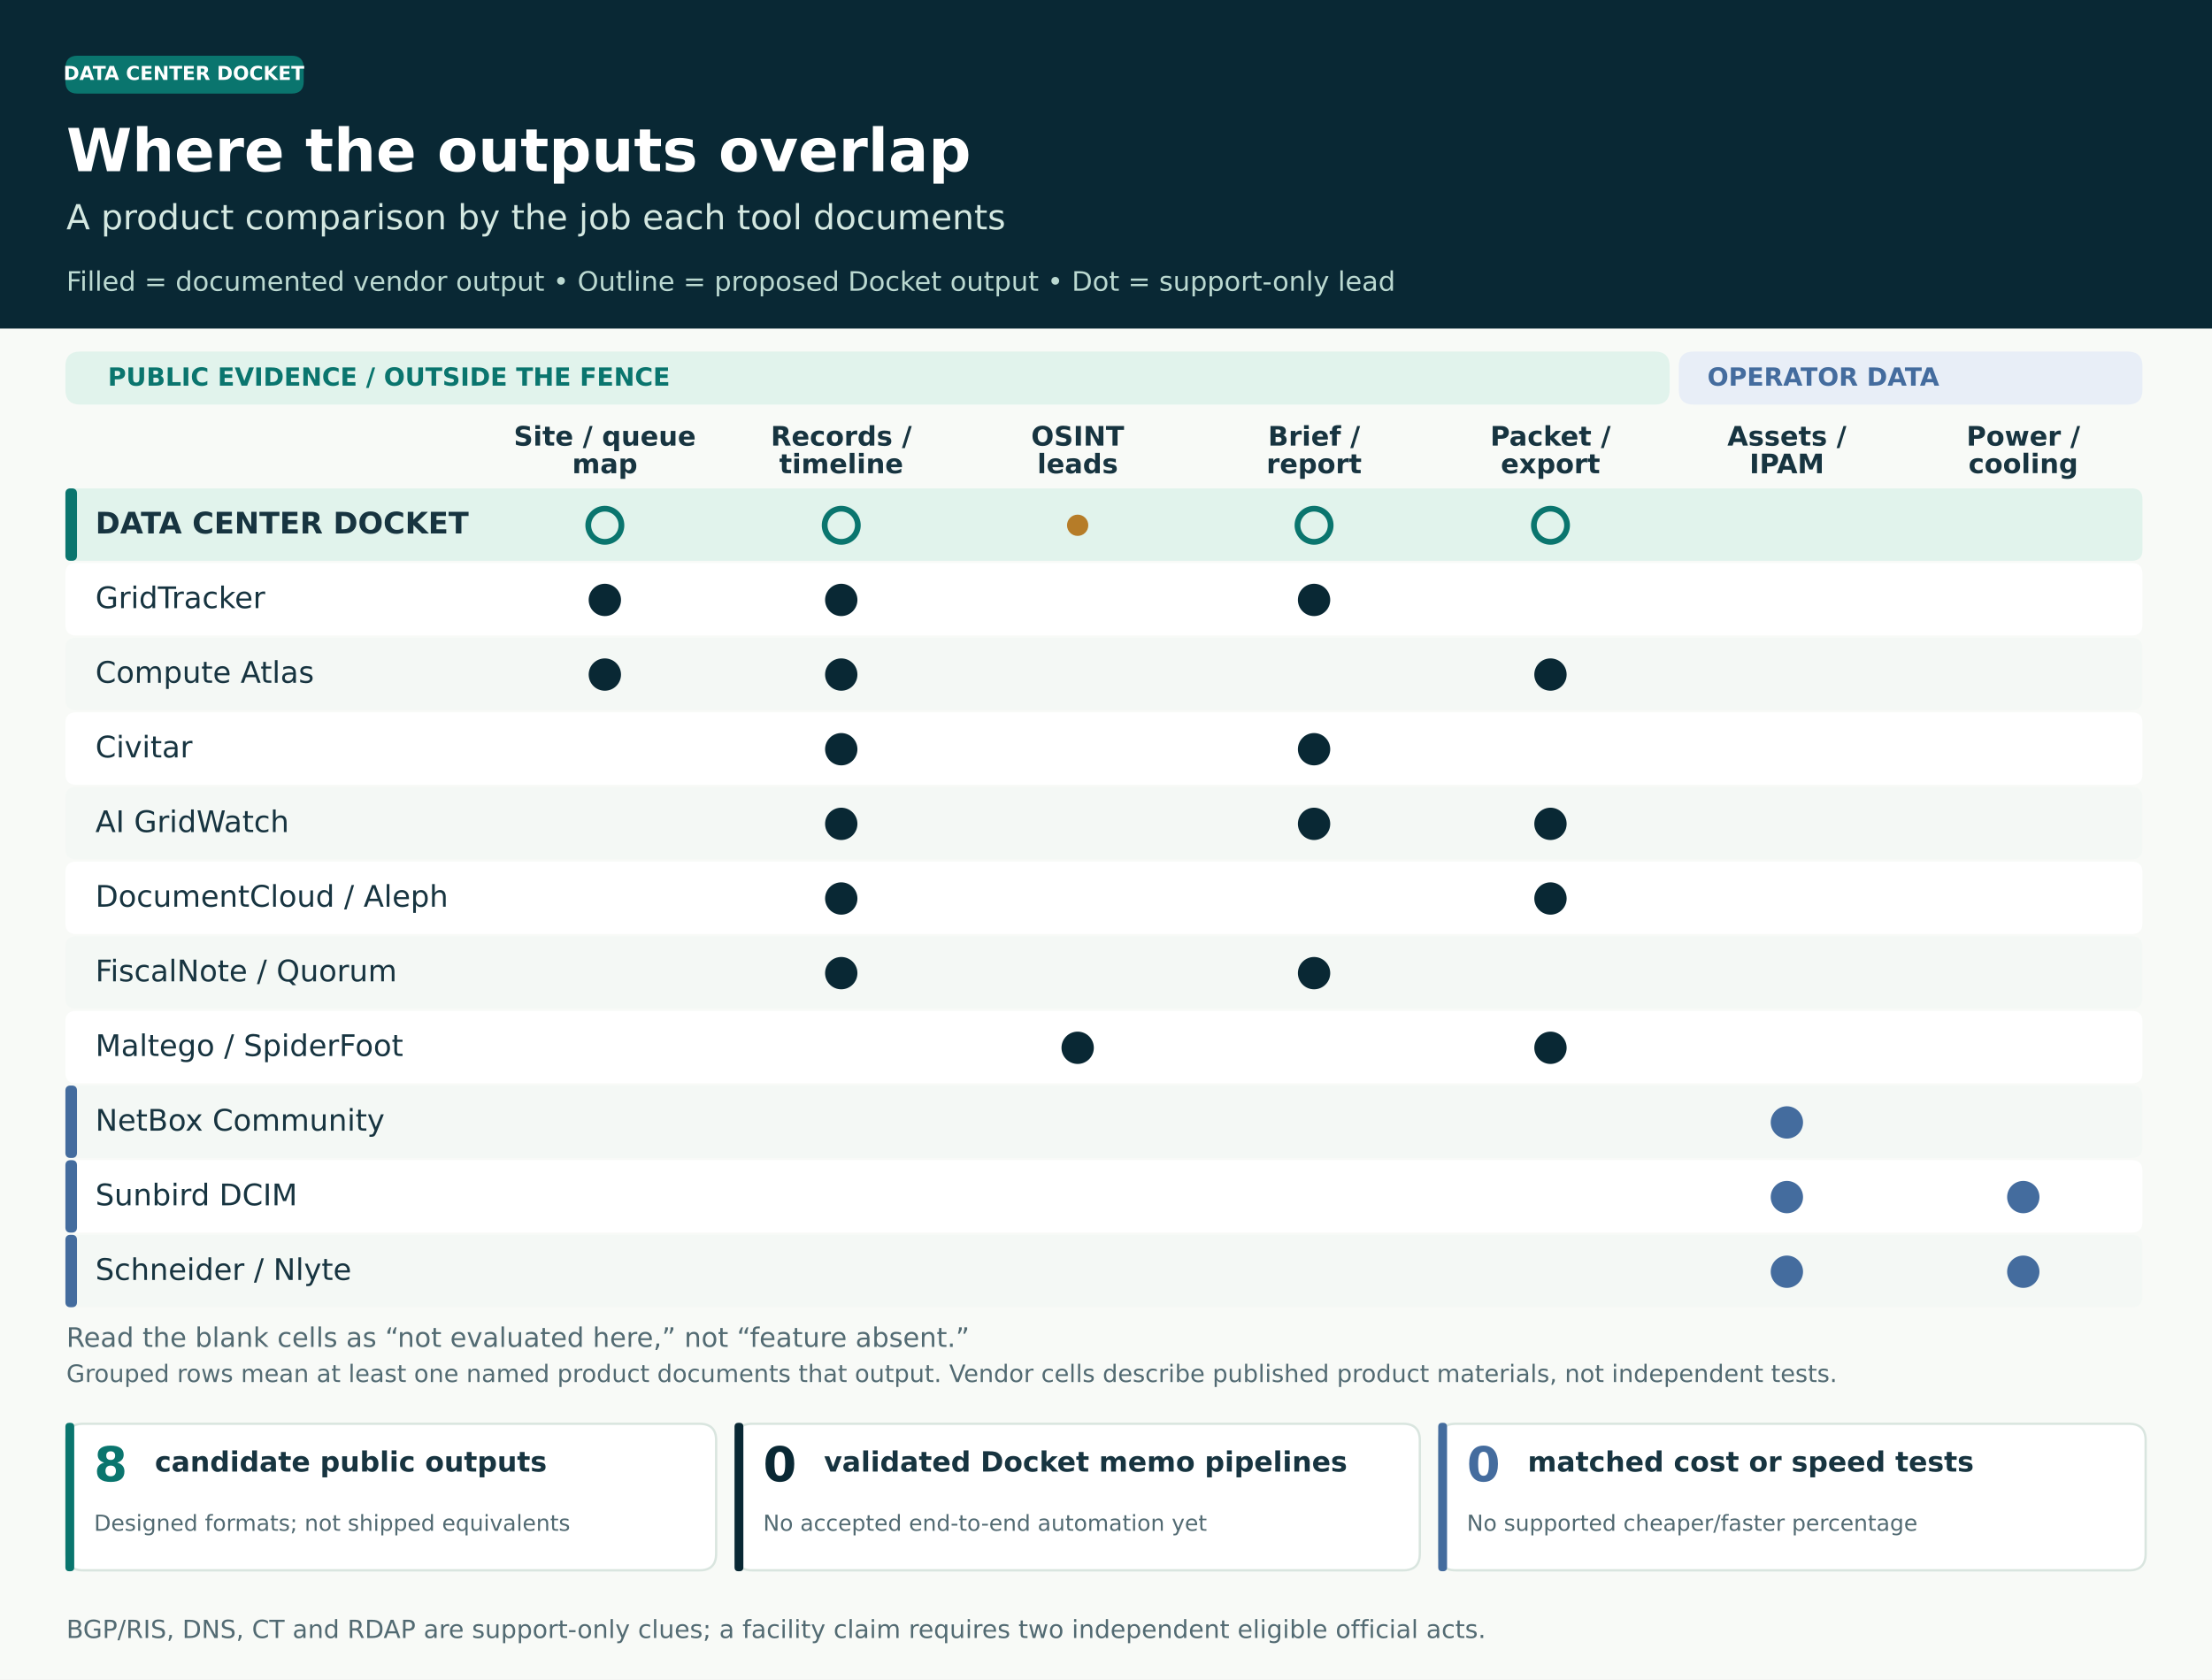
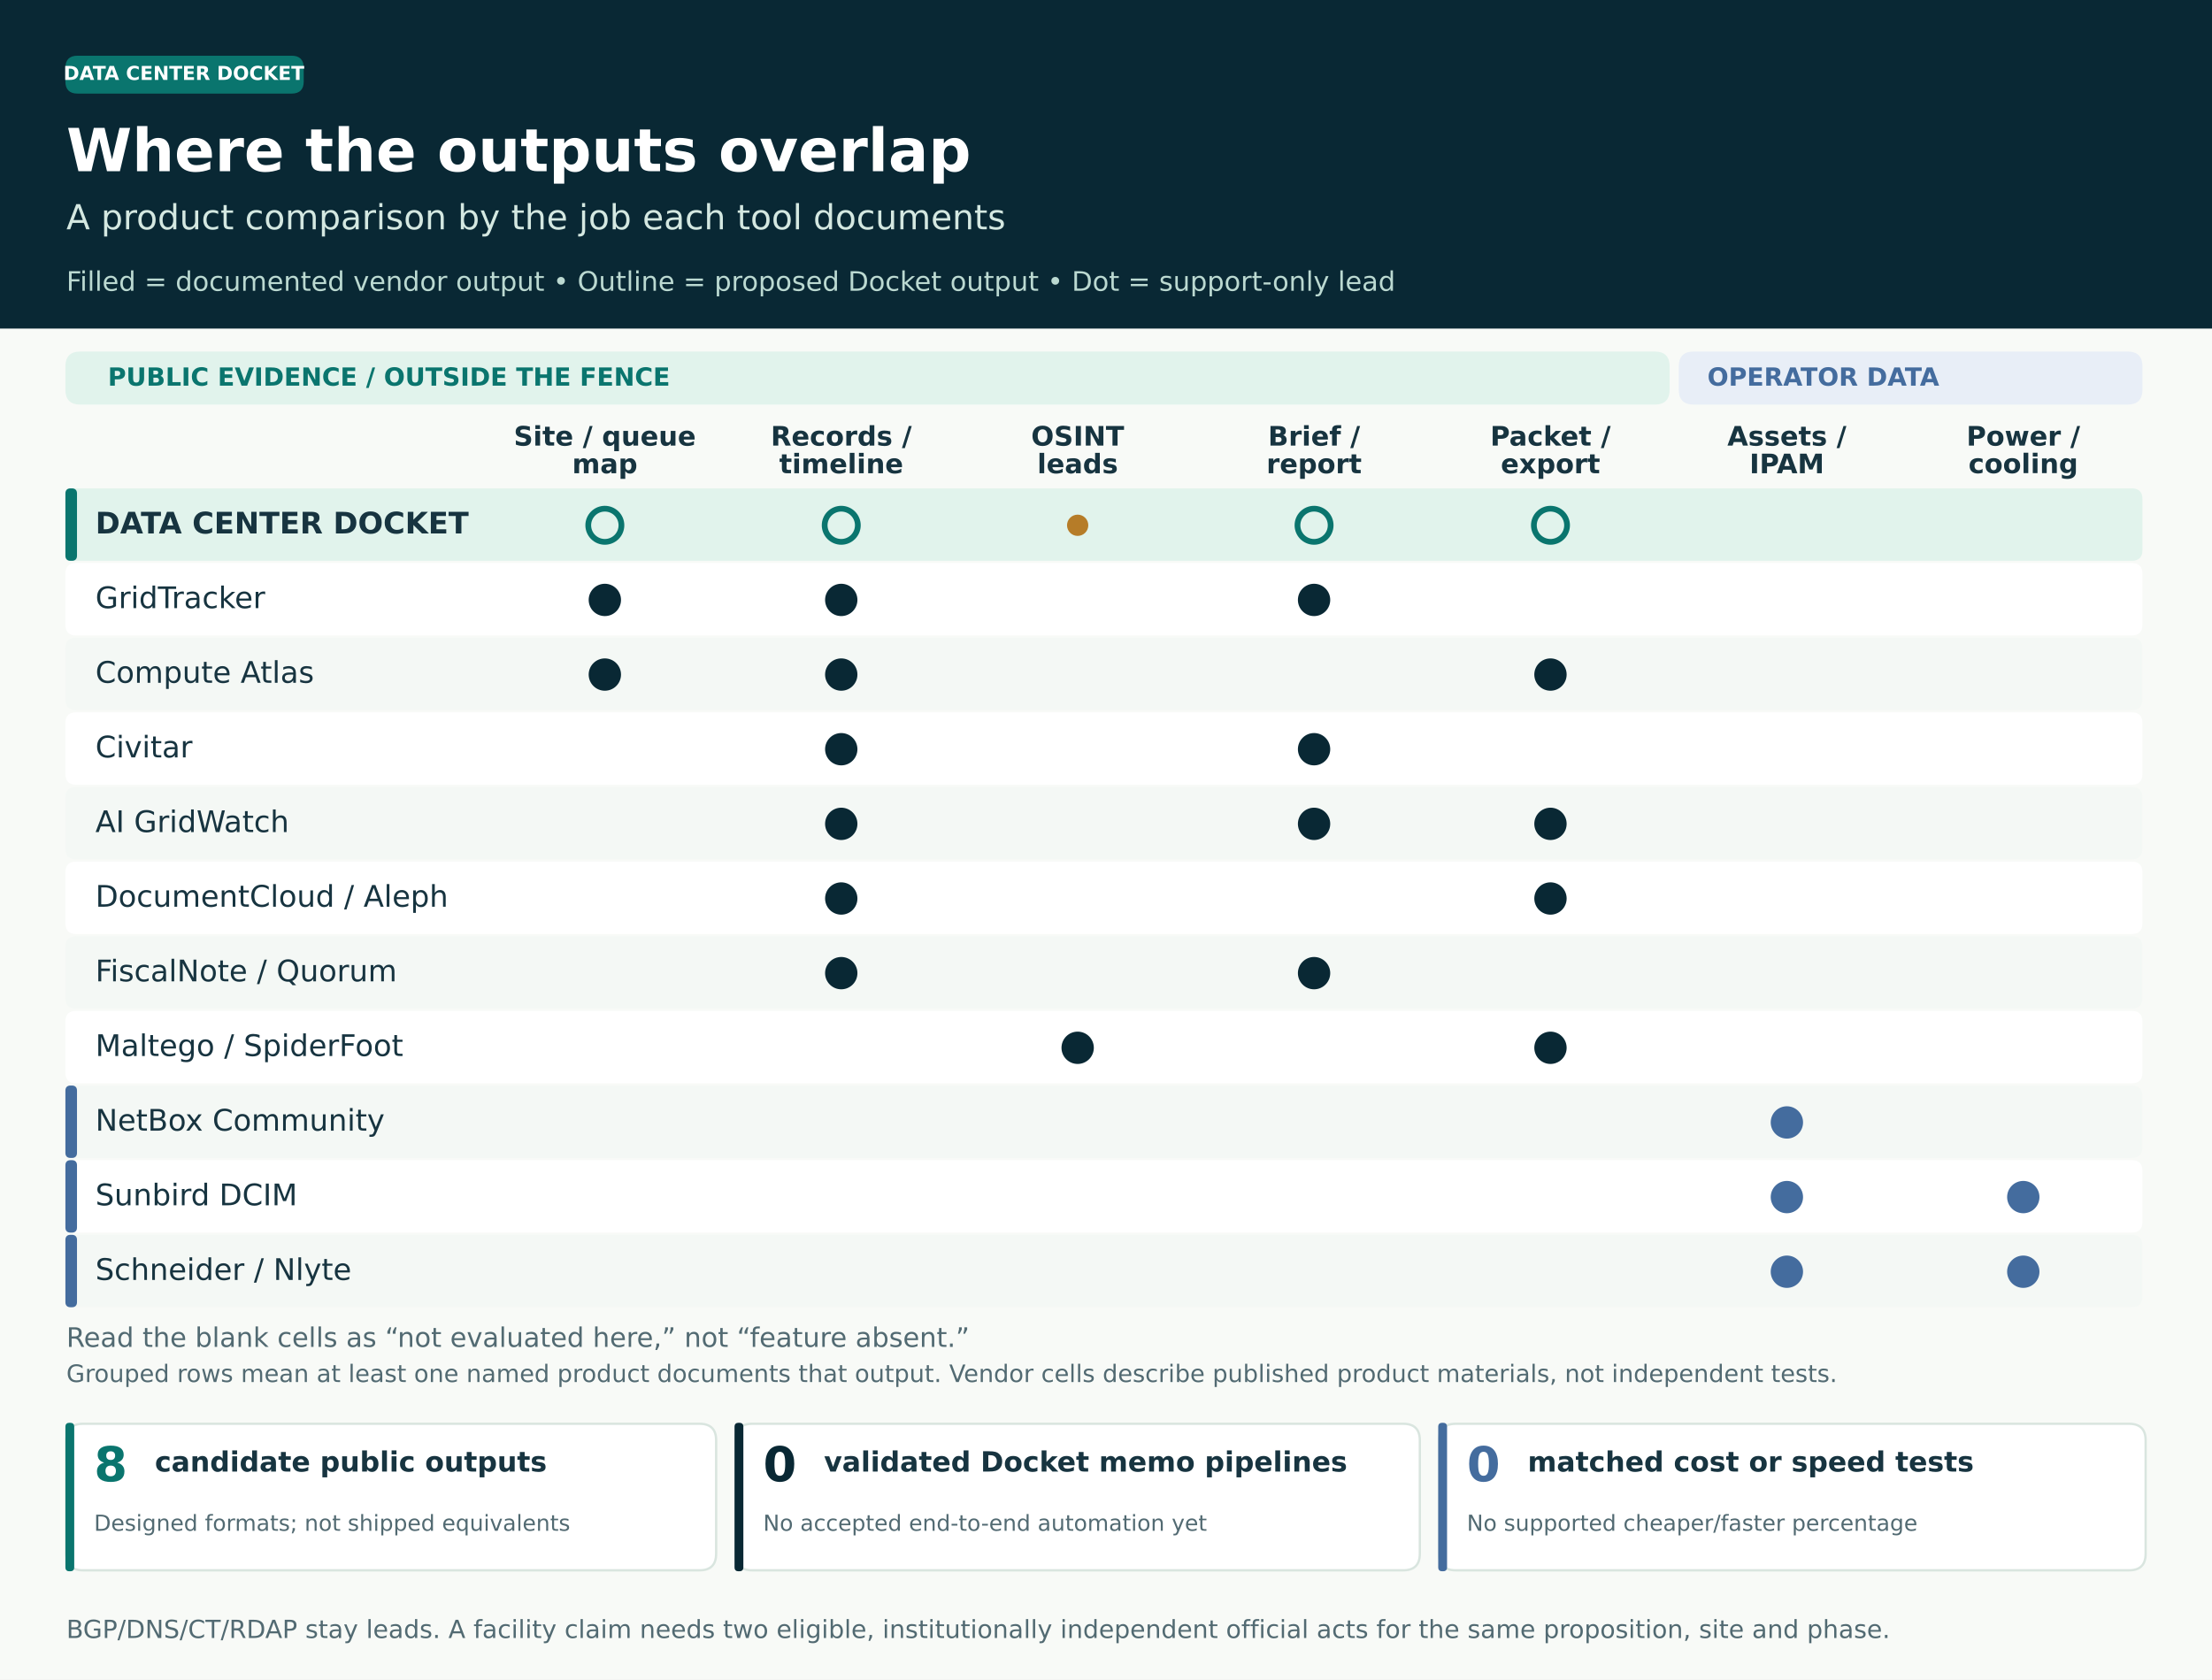
<svg xmlns="http://www.w3.org/2000/svg" width="1152pt" height="874.8pt" viewBox="0 0 1152 874.8" version="1.1">
  <defs>
    <style type="text/css">*{stroke-linejoin: round; stroke-linecap: butt}</style>
  </defs>
  <g id="figure_1">
    <g id="patch_1">
      <path d="M 0 874.8  L 1152 874.8  L 1152 0  L 0 0  z " style="fill: #f8faf7" />
    </g>
    <g id="axes_1">
      <g id="patch_2">
        <path d="M 0 0  L 1152 0  L 1152 170.64  L 0 170.64  z " clip-path="url(#pc13740e83f)" style="fill: #092834; stroke: #092834; stroke-linejoin: miter" />
      </g>
      <g id="patch_3">
        <path d="M 40.32 29.52  L 151.92 29.52  Q 157.68 29.52 157.68 35.28  L 157.68 42.48  Q 157.68 48.24 151.92 48.24  L 40.32 48.24  Q 34.56 48.24 34.56 42.48  L 34.56 35.28  Q 34.56 29.52 40.32 29.52  z " clip-path="url(#pc13740e83f)" style="fill: #0a756e; stroke: #0a756e; stroke-linejoin: miter" />
      </g>
      <g id="patch_4">
        <path d="M 41.76 183.6  L 861.84 183.6  Q 869.04 183.6 869.04 190.8  L 869.04 203.04  Q 869.04 210.24 861.84 210.24  L 41.76 210.24  Q 34.56 210.24 34.56 203.04  L 34.56 190.8  Q 34.56 183.6 41.76 183.6  z " clip-path="url(#pc13740e83f)" style="fill: #e1f3ec; stroke: #e1f3ec; stroke-linejoin: miter" />
      </g>
      <g id="patch_5">
        <path d="M 882 183.6  L 1108.08 183.6  Q 1115.28 183.6 1115.28 190.8  L 1115.28 203.04  Q 1115.28 210.24 1108.08 210.24  L 882 210.24  Q 874.8 210.24 874.8 203.04  L 874.8 190.8  Q 874.8 183.6 882 183.6  z " clip-path="url(#pc13740e83f)" style="fill: #e8eef7; stroke: #e8eef7; stroke-linejoin: miter" />
      </g>
      <g id="patch_6">
        <path d="M 39.6 254.88  L 1110.24 254.88  Q 1115.28 254.88 1115.28 259.92  L 1115.28 286.56  Q 1115.28 291.6 1110.24 291.6  L 39.6 291.6  Q 34.56 291.6 34.56 286.56  L 34.56 259.92  Q 34.56 254.88 39.6 254.88  z " clip-path="url(#pc13740e83f)" style="fill: #e1f3ec; stroke: #e1f3ec; stroke-linejoin: miter" />
      </g>
      <g id="patch_7">
        <path d="M 36.72 254.88  L 37.44 254.88  Q 39.6 254.88 39.6 257.04  L 39.6 289.44  Q 39.6 291.6 37.44 291.6  L 36.72 291.6  Q 34.56 291.6 34.56 289.44  L 34.56 257.04  Q 34.56 254.88 36.72 254.88  z " clip-path="url(#pc13740e83f)" style="fill: #0a756e; stroke: #0a756e; stroke-linejoin: miter" />
      </g>
      <g id="patch_8">
        <path d="M 315 264.96  C 317.291 264.96 319.489 265.87 321.109 267.491  C 322.73 269.111 323.64 271.309 323.64 273.6  C 323.64 275.891 322.73 278.089 321.109 279.709  C 319.489 281.33 317.291 282.24 315 282.24  C 312.709 282.24 310.511 281.33 308.891 279.709  C 307.27 278.089 306.36 275.891 306.36 273.6  C 306.36 271.309 307.27 269.111 308.891 267.491  C 310.511 265.87 312.709 264.96 315 264.96  L 315 264.96  z " clip-path="url(#pc13740e83f)" style="fill: none; stroke: #0a756e; stroke-width: 3; stroke-linejoin: miter" />
      </g>
      <g id="patch_9">
        <path d="M 438.12 264.96  C 440.411 264.96 442.609 265.87 444.229 267.491  C 445.85 269.111 446.76 271.309 446.76 273.6  C 446.76 275.891 445.85 278.089 444.229 279.709  C 442.609 281.33 440.411 282.24 438.12 282.24  C 435.829 282.24 433.631 281.33 432.011 279.709  C 430.39 278.089 429.48 275.891 429.48 273.6  C 429.48 271.309 430.39 269.111 432.011 267.491  C 433.631 265.87 435.829 264.96 438.12 264.96  L 438.12 264.96  z " clip-path="url(#pc13740e83f)" style="fill: none; stroke: #0a756e; stroke-width: 3; stroke-linejoin: miter" />
      </g>
      <g id="patch_10">
        <path d="M 561.24 268.56  C 562.577 268.56 563.859 269.091 564.804 270.036  C 565.749 270.981 566.28 272.263 566.28 273.6  C 566.28 274.937 565.749 276.219 564.804 277.164  C 563.859 278.109 562.577 278.64 561.24 278.64  C 559.903 278.64 558.621 278.109 557.676 277.164  C 556.731 276.219 556.2 274.937 556.2 273.6  C 556.2 272.263 556.731 270.981 557.676 270.036  C 558.621 269.091 559.903 268.56 561.24 268.56  z " clip-path="url(#pc13740e83f)" style="fill: #b67c28; stroke: #b67c28; stroke-linejoin: miter" />
      </g>
      <g id="patch_11">
        <path d="M 684.36 264.96  C 686.651 264.96 688.849 265.87 690.469 267.491  C 692.09 269.111 693 271.309 693 273.6  C 693 275.891 692.09 278.089 690.469 279.709  C 688.849 281.33 686.651 282.24 684.36 282.24  C 682.069 282.24 679.871 281.33 678.251 279.709  C 676.63 278.089 675.72 275.891 675.72 273.6  C 675.72 271.309 676.63 269.111 678.251 267.491  C 679.871 265.87 682.069 264.96 684.36 264.96  L 684.36 264.96  z " clip-path="url(#pc13740e83f)" style="fill: none; stroke: #0a756e; stroke-width: 3; stroke-linejoin: miter" />
      </g>
      <g id="patch_12">
        <path d="M 807.48 264.96  C 809.771 264.96 811.969 265.87 813.589 267.491  C 815.21 269.111 816.12 271.309 816.12 273.6  C 816.12 275.891 815.21 278.089 813.589 279.709  C 811.969 281.33 809.771 282.24 807.48 282.24  C 805.189 282.24 802.991 281.33 801.371 279.709  C 799.75 278.089 798.84 275.891 798.84 273.6  C 798.84 271.309 799.75 269.111 801.371 267.491  C 802.991 265.87 805.189 264.96 807.48 264.96  L 807.48 264.96  z " clip-path="url(#pc13740e83f)" style="fill: none; stroke: #0a756e; stroke-width: 3; stroke-linejoin: miter" />
      </g>
      <g id="patch_13">
        <path d="M 39.6 293.76  L 1110.24 293.76  Q 1115.28 293.76 1115.28 298.8  L 1115.28 325.44  Q 1115.28 330.48 1110.24 330.48  L 39.6 330.48  Q 34.56 330.48 34.56 325.44  L 34.56 298.8  Q 34.56 293.76 39.6 293.76  z " clip-path="url(#pc13740e83f)" style="fill: #ffffff; stroke: #ffffff; stroke-linejoin: miter" />
      </g>
      <g id="patch_14">
        <path d="M 315 304.56  C 317.1 304.56 319.115 305.395 320.6 306.88  C 322.085 308.365 322.92 310.38 322.92 312.48  C 322.92 314.58 322.085 316.595 320.6 318.08  C 319.115 319.565 317.1 320.4 315 320.4  C 312.9 320.4 310.885 319.565 309.4 318.08  C 307.915 316.595 307.08 314.58 307.08 312.48  C 307.08 310.38 307.915 308.365 309.4 306.88  C 310.885 305.395 312.9 304.56 315 304.56  z " clip-path="url(#pc13740e83f)" style="fill: #092834; stroke: #092834; stroke-linejoin: miter" />
      </g>
      <g id="patch_15">
        <path d="M 438.12 304.56  C 440.22 304.56 442.235 305.395 443.72 306.88  C 445.205 308.365 446.04 310.38 446.04 312.48  C 446.04 314.58 445.205 316.595 443.72 318.08  C 442.235 319.565 440.22 320.4 438.12 320.4  C 436.02 320.4 434.005 319.565 432.52 318.08  C 431.035 316.595 430.2 314.58 430.2 312.48  C 430.2 310.38 431.035 308.365 432.52 306.88  C 434.005 305.395 436.02 304.56 438.12 304.56  z " clip-path="url(#pc13740e83f)" style="fill: #092834; stroke: #092834; stroke-linejoin: miter" />
      </g>
      <g id="patch_16">
        <path d="M 684.36 304.56  C 686.46 304.56 688.475 305.395 689.96 306.88  C 691.445 308.365 692.28 310.38 692.28 312.48  C 692.28 314.58 691.445 316.595 689.96 318.08  C 688.475 319.565 686.46 320.4 684.36 320.4  C 682.26 320.4 680.245 319.565 678.76 318.08  C 677.275 316.595 676.44 314.58 676.44 312.48  C 676.44 310.38 677.275 308.365 678.76 306.88  C 680.245 305.395 682.26 304.56 684.36 304.56  z " clip-path="url(#pc13740e83f)" style="fill: #092834; stroke: #092834; stroke-linejoin: miter" />
      </g>
      <g id="patch_17">
        <path d="M 39.6 332.64  L 1110.24 332.64  Q 1115.28 332.64 1115.28 337.68  L 1115.28 364.32  Q 1115.28 369.36 1110.24 369.36  L 39.6 369.36  Q 34.56 369.36 34.56 364.32  L 34.56 337.68  Q 34.56 332.64 39.6 332.64  z " clip-path="url(#pc13740e83f)" style="fill: #f4f8f5; stroke: #f4f8f5; stroke-linejoin: miter" />
      </g>
      <g id="patch_18">
        <path d="M 315 343.44  C 317.1 343.44 319.115 344.275 320.6 345.76  C 322.085 347.245 322.92 349.26 322.92 351.36  C 322.92 353.46 322.085 355.475 320.6 356.96  C 319.115 358.445 317.1 359.28 315 359.28  C 312.9 359.28 310.885 358.445 309.4 356.96  C 307.915 355.475 307.08 353.46 307.08 351.36  C 307.08 349.26 307.915 347.245 309.4 345.76  C 310.885 344.275 312.9 343.44 315 343.44  z " clip-path="url(#pc13740e83f)" style="fill: #092834; stroke: #092834; stroke-linejoin: miter" />
      </g>
      <g id="patch_19">
        <path d="M 438.12 343.44  C 440.22 343.44 442.235 344.275 443.72 345.76  C 445.205 347.245 446.04 349.26 446.04 351.36  C 446.04 353.46 445.205 355.475 443.72 356.96  C 442.235 358.445 440.22 359.28 438.12 359.28  C 436.02 359.28 434.005 358.445 432.52 356.96  C 431.035 355.475 430.2 353.46 430.2 351.36  C 430.2 349.26 431.035 347.245 432.52 345.76  C 434.005 344.275 436.02 343.44 438.12 343.44  z " clip-path="url(#pc13740e83f)" style="fill: #092834; stroke: #092834; stroke-linejoin: miter" />
      </g>
      <g id="patch_20">
        <path d="M 807.48 343.44  C 809.58 343.44 811.595 344.275 813.08 345.76  C 814.565 347.245 815.4 349.26 815.4 351.36  C 815.4 353.46 814.565 355.475 813.08 356.96  C 811.595 358.445 809.58 359.28 807.48 359.28  C 805.38 359.28 803.365 358.445 801.88 356.96  C 800.395 355.475 799.56 353.46 799.56 351.36  C 799.56 349.26 800.395 347.245 801.88 345.76  C 803.365 344.275 805.38 343.44 807.48 343.44  z " clip-path="url(#pc13740e83f)" style="fill: #092834; stroke: #092834; stroke-linejoin: miter" />
      </g>
      <g id="patch_21">
        <path d="M 39.6 371.52  L 1110.24 371.52  Q 1115.28 371.52 1115.28 376.56  L 1115.28 403.2  Q 1115.28 408.24 1110.24 408.24  L 39.6 408.24  Q 34.56 408.24 34.56 403.2  L 34.56 376.56  Q 34.56 371.52 39.6 371.52  z " clip-path="url(#pc13740e83f)" style="fill: #ffffff; stroke: #ffffff; stroke-linejoin: miter" />
      </g>
      <g id="patch_22">
        <path d="M 438.12 382.32  C 440.22 382.32 442.235 383.155 443.72 384.64  C 445.205 386.125 446.04 388.14 446.04 390.24  C 446.04 392.34 445.205 394.355 443.72 395.84  C 442.235 397.325 440.22 398.16 438.12 398.16  C 436.02 398.16 434.005 397.325 432.52 395.84  C 431.035 394.355 430.2 392.34 430.2 390.24  C 430.2 388.14 431.035 386.125 432.52 384.64  C 434.005 383.155 436.02 382.32 438.12 382.32  z " clip-path="url(#pc13740e83f)" style="fill: #092834; stroke: #092834; stroke-linejoin: miter" />
      </g>
      <g id="patch_23">
        <path d="M 684.36 382.32  C 686.46 382.32 688.475 383.155 689.96 384.64  C 691.445 386.125 692.28 388.14 692.28 390.24  C 692.28 392.34 691.445 394.355 689.96 395.84  C 688.475 397.325 686.46 398.16 684.36 398.16  C 682.26 398.16 680.245 397.325 678.76 395.84  C 677.275 394.355 676.44 392.34 676.44 390.24  C 676.44 388.14 677.275 386.125 678.76 384.64  C 680.245 383.155 682.26 382.32 684.36 382.32  z " clip-path="url(#pc13740e83f)" style="fill: #092834; stroke: #092834; stroke-linejoin: miter" />
      </g>
      <g id="patch_24">
        <path d="M 39.6 410.4  L 1110.24 410.4  Q 1115.28 410.4 1115.28 415.44  L 1115.28 442.08  Q 1115.28 447.12 1110.24 447.12  L 39.6 447.12  Q 34.56 447.12 34.56 442.08  L 34.56 415.44  Q 34.56 410.4 39.6 410.4  z " clip-path="url(#pc13740e83f)" style="fill: #f4f8f5; stroke: #f4f8f5; stroke-linejoin: miter" />
      </g>
      <g id="patch_25">
        <path d="M 438.12 421.2  C 440.22 421.2 442.235 422.035 443.72 423.52  C 445.205 425.005 446.04 427.02 446.04 429.12  C 446.04 431.22 445.205 433.235 443.72 434.72  C 442.235 436.205 440.22 437.04 438.12 437.04  C 436.02 437.04 434.005 436.205 432.52 434.72  C 431.035 433.235 430.2 431.22 430.2 429.12  C 430.2 427.02 431.035 425.005 432.52 423.52  C 434.005 422.035 436.02 421.2 438.12 421.2  z " clip-path="url(#pc13740e83f)" style="fill: #092834; stroke: #092834; stroke-linejoin: miter" />
      </g>
      <g id="patch_26">
        <path d="M 684.36 421.2  C 686.46 421.2 688.475 422.035 689.96 423.52  C 691.445 425.005 692.28 427.02 692.28 429.12  C 692.28 431.22 691.445 433.235 689.96 434.72  C 688.475 436.205 686.46 437.04 684.36 437.04  C 682.26 437.04 680.245 436.205 678.76 434.72  C 677.275 433.235 676.44 431.22 676.44 429.12  C 676.44 427.02 677.275 425.005 678.76 423.52  C 680.245 422.035 682.26 421.2 684.36 421.2  z " clip-path="url(#pc13740e83f)" style="fill: #092834; stroke: #092834; stroke-linejoin: miter" />
      </g>
      <g id="patch_27">
        <path d="M 807.48 421.2  C 809.58 421.2 811.595 422.035 813.08 423.52  C 814.565 425.005 815.4 427.02 815.4 429.12  C 815.4 431.22 814.565 433.235 813.08 434.72  C 811.595 436.205 809.58 437.04 807.48 437.04  C 805.38 437.04 803.365 436.205 801.88 434.72  C 800.395 433.235 799.56 431.22 799.56 429.12  C 799.56 427.02 800.395 425.005 801.88 423.52  C 803.365 422.035 805.38 421.2 807.48 421.2  z " clip-path="url(#pc13740e83f)" style="fill: #092834; stroke: #092834; stroke-linejoin: miter" />
      </g>
      <g id="patch_28">
        <path d="M 39.6 449.28  L 1110.24 449.28  Q 1115.28 449.28 1115.28 454.32  L 1115.28 480.96  Q 1115.28 486 1110.24 486  L 39.6 486  Q 34.56 486 34.56 480.96  L 34.56 454.32  Q 34.56 449.28 39.6 449.28  z " clip-path="url(#pc13740e83f)" style="fill: #ffffff; stroke: #ffffff; stroke-linejoin: miter" />
      </g>
      <g id="patch_29">
        <path d="M 438.12 460.08  C 440.22 460.08 442.235 460.915 443.72 462.4  C 445.205 463.885 446.04 465.9 446.04 468  C 446.04 470.1 445.205 472.115 443.72 473.6  C 442.235 475.085 440.22 475.92 438.12 475.92  C 436.02 475.92 434.005 475.085 432.52 473.6  C 431.035 472.115 430.2 470.1 430.2 468  C 430.2 465.9 431.035 463.885 432.52 462.4  C 434.005 460.915 436.02 460.08 438.12 460.08  z " clip-path="url(#pc13740e83f)" style="fill: #092834; stroke: #092834; stroke-linejoin: miter" />
      </g>
      <g id="patch_30">
        <path d="M 807.48 460.08  C 809.58 460.08 811.595 460.915 813.08 462.4  C 814.565 463.885 815.4 465.9 815.4 468  C 815.4 470.1 814.565 472.115 813.08 473.6  C 811.595 475.085 809.58 475.92 807.48 475.92  C 805.38 475.92 803.365 475.085 801.88 473.6  C 800.395 472.115 799.56 470.1 799.56 468  C 799.56 465.9 800.395 463.885 801.88 462.4  C 803.365 460.915 805.38 460.08 807.48 460.08  z " clip-path="url(#pc13740e83f)" style="fill: #092834; stroke: #092834; stroke-linejoin: miter" />
      </g>
      <g id="patch_31">
        <path d="M 39.6 488.16  L 1110.24 488.16  Q 1115.28 488.16 1115.28 493.2  L 1115.28 519.84  Q 1115.28 524.88 1110.24 524.88  L 39.6 524.88  Q 34.56 524.88 34.56 519.84  L 34.56 493.2  Q 34.56 488.16 39.6 488.16  z " clip-path="url(#pc13740e83f)" style="fill: #f4f8f5; stroke: #f4f8f5; stroke-linejoin: miter" />
      </g>
      <g id="patch_32">
        <path d="M 438.12 498.96  C 440.22 498.96 442.235 499.795 443.72 501.28  C 445.205 502.765 446.04 504.78 446.04 506.88  C 446.04 508.98 445.205 510.995 443.72 512.48  C 442.235 513.965 440.22 514.8 438.12 514.8  C 436.02 514.8 434.005 513.965 432.52 512.48  C 431.035 510.995 430.2 508.98 430.2 506.88  C 430.2 504.78 431.035 502.765 432.52 501.28  C 434.005 499.795 436.02 498.96 438.12 498.96  z " clip-path="url(#pc13740e83f)" style="fill: #092834; stroke: #092834; stroke-linejoin: miter" />
      </g>
      <g id="patch_33">
        <path d="M 684.36 498.96  C 686.46 498.96 688.475 499.795 689.96 501.28  C 691.445 502.765 692.28 504.78 692.28 506.88  C 692.28 508.98 691.445 510.995 689.96 512.48  C 688.475 513.965 686.46 514.8 684.36 514.8  C 682.26 514.8 680.245 513.965 678.76 512.48  C 677.275 510.995 676.44 508.98 676.44 506.88  C 676.44 504.78 677.275 502.765 678.76 501.28  C 680.245 499.795 682.26 498.96 684.36 498.96  z " clip-path="url(#pc13740e83f)" style="fill: #092834; stroke: #092834; stroke-linejoin: miter" />
      </g>
      <g id="patch_34">
        <path d="M 39.6 527.04  L 1110.24 527.04  Q 1115.28 527.04 1115.28 532.08  L 1115.28 558.72  Q 1115.28 563.76 1110.24 563.76  L 39.6 563.76  Q 34.56 563.76 34.56 558.72  L 34.56 532.08  Q 34.56 527.04 39.6 527.04  z " clip-path="url(#pc13740e83f)" style="fill: #ffffff; stroke: #ffffff; stroke-linejoin: miter" />
      </g>
      <g id="patch_35">
        <path d="M 561.24 537.84  C 563.34 537.84 565.355 538.675 566.84 540.16  C 568.325 541.645 569.16 543.66 569.16 545.76  C 569.16 547.86 568.325 549.875 566.84 551.36  C 565.355 552.845 563.34 553.68 561.24 553.68  C 559.14 553.68 557.125 552.845 555.64 551.36  C 554.155 549.875 553.32 547.86 553.32 545.76  C 553.32 543.66 554.155 541.645 555.64 540.16  C 557.125 538.675 559.14 537.84 561.24 537.84  z " clip-path="url(#pc13740e83f)" style="fill: #092834; stroke: #092834; stroke-linejoin: miter" />
      </g>
      <g id="patch_36">
        <path d="M 807.48 537.84  C 809.58 537.84 811.595 538.675 813.08 540.16  C 814.565 541.645 815.4 543.66 815.4 545.76  C 815.4 547.86 814.565 549.875 813.08 551.36  C 811.595 552.845 809.58 553.68 807.48 553.68  C 805.38 553.68 803.365 552.845 801.88 551.36  C 800.395 549.875 799.56 547.86 799.56 545.76  C 799.56 543.66 800.395 541.645 801.88 540.16  C 803.365 538.675 805.38 537.84 807.48 537.84  z " clip-path="url(#pc13740e83f)" style="fill: #092834; stroke: #092834; stroke-linejoin: miter" />
      </g>
      <g id="patch_37">
        <path d="M 39.6 565.92  L 1110.24 565.92  Q 1115.28 565.92 1115.28 570.96  L 1115.28 597.6  Q 1115.28 602.64 1110.24 602.64  L 39.6 602.64  Q 34.56 602.64 34.56 597.6  L 34.56 570.96  Q 34.56 565.92 39.6 565.92  z " clip-path="url(#pc13740e83f)" style="fill: #f4f8f5; stroke: #f4f8f5; stroke-linejoin: miter" />
      </g>
      <g id="patch_38">
        <path d="M 36.72 565.92  L 37.44 565.92  Q 39.6 565.92 39.6 568.08  L 39.6 600.48  Q 39.6 602.64 37.44 602.64  L 36.72 602.64  Q 34.56 602.64 34.56 600.48  L 34.56 568.08  Q 34.56 565.92 36.72 565.92  z " clip-path="url(#pc13740e83f)" style="fill: #446c9e; stroke: #446c9e; stroke-linejoin: miter" />
      </g>
      <g id="patch_39">
        <path d="M 930.6 576.72  C 932.7 576.72 934.715 577.555 936.2 579.04  C 937.685 580.525 938.52 582.54 938.52 584.64  C 938.52 586.74 937.685 588.755 936.2 590.24  C 934.715 591.725 932.7 592.56 930.6 592.56  C 928.5 592.56 926.485 591.725 925 590.24  C 923.515 588.755 922.68 586.74 922.68 584.64  C 922.68 582.54 923.515 580.525 925 579.04  C 926.485 577.555 928.5 576.72 930.6 576.72  z " clip-path="url(#pc13740e83f)" style="fill: #446c9e; stroke: #446c9e; stroke-linejoin: miter" />
      </g>
      <g id="patch_40">
        <path d="M 39.6 604.8  L 1110.24 604.8  Q 1115.28 604.8 1115.28 609.84  L 1115.28 636.48  Q 1115.28 641.52 1110.24 641.52  L 39.6 641.52  Q 34.56 641.52 34.56 636.48  L 34.56 609.84  Q 34.56 604.8 39.6 604.8  z " clip-path="url(#pc13740e83f)" style="fill: #ffffff; stroke: #ffffff; stroke-linejoin: miter" />
      </g>
      <g id="patch_41">
        <path d="M 36.72 604.8  L 37.44 604.8  Q 39.6 604.8 39.6 606.96  L 39.6 639.36  Q 39.6 641.52 37.44 641.52  L 36.72 641.52  Q 34.56 641.52 34.56 639.36  L 34.56 606.96  Q 34.56 604.8 36.72 604.8  z " clip-path="url(#pc13740e83f)" style="fill: #446c9e; stroke: #446c9e; stroke-linejoin: miter" />
      </g>
      <g id="patch_42">
        <path d="M 930.6 615.6  C 932.7 615.6 934.715 616.435 936.2 617.92  C 937.685 619.405 938.52 621.42 938.52 623.52  C 938.52 625.62 937.685 627.635 936.2 629.12  C 934.715 630.605 932.7 631.44 930.6 631.44  C 928.5 631.44 926.485 630.605 925 629.12  C 923.515 627.635 922.68 625.62 922.68 623.52  C 922.68 621.42 923.515 619.405 925 617.92  C 926.485 616.435 928.5 615.6 930.6 615.6  z " clip-path="url(#pc13740e83f)" style="fill: #446c9e; stroke: #446c9e; stroke-linejoin: miter" />
      </g>
      <g id="patch_43">
        <path d="M 1053.72 615.6  C 1055.82 615.6 1057.835 616.435 1059.32 617.92  C 1060.805 619.405 1061.64 621.42 1061.64 623.52  C 1061.64 625.62 1060.805 627.635 1059.32 629.12  C 1057.835 630.605 1055.82 631.44 1053.72 631.44  C 1051.62 631.44 1049.605 630.605 1048.12 629.12  C 1046.635 627.635 1045.8 625.62 1045.8 623.52  C 1045.8 621.42 1046.635 619.405 1048.12 617.92  C 1049.605 616.435 1051.62 615.6 1053.72 615.6  z " clip-path="url(#pc13740e83f)" style="fill: #446c9e; stroke: #446c9e; stroke-linejoin: miter" />
      </g>
      <g id="patch_44">
        <path d="M 39.6 643.68  L 1110.24 643.68  Q 1115.28 643.68 1115.28 648.72  L 1115.28 675.36  Q 1115.28 680.4 1110.24 680.4  L 39.6 680.4  Q 34.56 680.4 34.56 675.36  L 34.56 648.72  Q 34.56 643.68 39.6 643.68  z " clip-path="url(#pc13740e83f)" style="fill: #f4f8f5; stroke: #f4f8f5; stroke-linejoin: miter" />
      </g>
      <g id="patch_45">
        <path d="M 36.72 643.68  L 37.44 643.68  Q 39.6 643.68 39.6 645.84  L 39.6 678.24  Q 39.6 680.4 37.44 680.4  L 36.72 680.4  Q 34.56 680.4 34.56 678.24  L 34.56 645.84  Q 34.56 643.68 36.72 643.68  z " clip-path="url(#pc13740e83f)" style="fill: #446c9e; stroke: #446c9e; stroke-linejoin: miter" />
      </g>
      <g id="patch_46">
        <path d="M 930.6 654.48  C 932.7 654.48 934.715 655.315 936.2 656.8  C 937.685 658.285 938.52 660.3 938.52 662.4  C 938.52 664.5 937.685 666.515 936.2 668  C 934.715 669.485 932.7 670.32 930.6 670.32  C 928.5 670.32 926.485 669.485 925 668  C 923.515 666.515 922.68 664.5 922.68 662.4  C 922.68 660.3 923.515 658.285 925 656.8  C 926.485 655.315 928.5 654.48 930.6 654.48  z " clip-path="url(#pc13740e83f)" style="fill: #446c9e; stroke: #446c9e; stroke-linejoin: miter" />
      </g>
      <g id="patch_47">
        <path d="M 1053.72 654.48  C 1055.82 654.48 1057.835 655.315 1059.32 656.8  C 1060.805 658.285 1061.64 660.3 1061.64 662.4  C 1061.64 664.5 1060.805 666.515 1059.32 668  C 1057.835 669.485 1055.82 670.32 1053.72 670.32  C 1051.62 670.32 1049.605 669.485 1048.12 668  C 1046.635 666.515 1045.8 664.5 1045.8 662.4  C 1045.8 660.3 1046.635 658.285 1048.12 656.8  C 1049.605 655.315 1051.62 654.48 1053.72 654.48  z " clip-path="url(#pc13740e83f)" style="fill: #446c9e; stroke: #446c9e; stroke-linejoin: miter" />
      </g>
      <g id="patch_48">
        <path d="M 43.2 741.6  L 364.32 741.6  Q 372.96 741.6 372.96 750.24  L 372.96 809.28  Q 372.96 817.92 364.32 817.92  L 43.2 817.92  Q 34.56 817.92 34.56 809.28  L 34.56 750.24  Q 34.56 741.6 43.2 741.6  z " clip-path="url(#pc13740e83f)" style="fill: #ffffff; stroke: #d9e5df; stroke-width: 1.2; stroke-linejoin: miter" />
      </g>
      <g id="patch_49">
        <path d="M 36 741.6  L 36.72 741.6  Q 38.16 741.6 38.16 743.04  L 38.16 816.48  Q 38.16 817.92 36.72 817.92  L 36 817.92  Q 34.56 817.92 34.56 816.48  L 34.56 743.04  Q 34.56 741.6 36 741.6  z " clip-path="url(#pc13740e83f)" style="fill: #0a756e; stroke: #0a756e; stroke-linejoin: miter" />
      </g>
      <g id="patch_50">
        <path d="M 391.68 741.6  L 730.8 741.6  Q 739.44 741.6 739.44 750.24  L 739.44 809.28  Q 739.44 817.92 730.8 817.92  L 391.68 817.92  Q 383.04 817.92 383.04 809.28  L 383.04 750.24  Q 383.04 741.6 391.68 741.6  z " clip-path="url(#pc13740e83f)" style="fill: #ffffff; stroke: #d9e5df; stroke-width: 1.2; stroke-linejoin: miter" />
      </g>
      <g id="patch_51">
        <path d="M 384.48 741.6  L 385.2 741.6  Q 386.64 741.6 386.64 743.04  L 386.64 816.48  Q 386.64 817.92 385.2 817.92  L 384.48 817.92  Q 383.04 817.92 383.04 816.48  L 383.04 743.04  Q 383.04 741.6 384.48 741.6  z " clip-path="url(#pc13740e83f)" style="fill: #092834; stroke: #092834; stroke-linejoin: miter" />
      </g>
      <g id="patch_52">
        <path d="M 758.16 741.6  L 1108.8 741.6  Q 1117.44 741.6 1117.44 750.24  L 1117.44 809.28  Q 1117.44 817.92 1108.8 817.92  L 758.16 817.92  Q 749.52 817.92 749.52 809.28  L 749.52 750.24  Q 749.52 741.6 758.16 741.6  z " clip-path="url(#pc13740e83f)" style="fill: #ffffff; stroke: #d9e5df; stroke-width: 1.2; stroke-linejoin: miter" />
      </g>
      <g id="patch_53">
        <path d="M 750.96 741.6  L 751.68 741.6  Q 753.12 741.6 753.12 743.04  L 753.12 816.48  Q 753.12 817.92 751.68 817.92  L 750.96 817.92  Q 749.52 817.92 749.52 816.48  L 749.52 743.04  Q 749.52 741.6 750.96 741.6  z " clip-path="url(#pc13740e83f)" style="fill: #446c9e; stroke: #446c9e; stroke-linejoin: miter" />
      </g>
      <g id="text_1">
        <text style="font-weight: 700; font-size: 10px; font-family: 'DejaVu Sans'; text-anchor: middle; fill: #ffffff" x="95.76" y="41.639" transform="rotate(-0 95.76 41.63938)">DATA CENTER DOCKET</text>
      </g>
      <g id="text_2">
        <text style="font-weight: 700; font-size: 31px; font-family: 'DejaVu Sans'; text-anchor: start; fill: #ffffff" x="34.56" y="89.194" transform="rotate(-0 34.56 89.19406)">Where the outputs overlap</text>
      </g>
      <g id="text_3">
        <text style="font-size: 18px; font-family: 'DejaVu Sans'; text-anchor: start; fill: #d4e8e1" x="34.56" y="119.447" transform="rotate(-0 34.56 119.4469)">A product comparison by the job each tool documents</text>
      </g>
      <g id="text_4">
        <text style="font-size: 14px; font-family: 'DejaVu Sans'; text-anchor: start; fill: #bbd9d1" x="34.56" y="151.463" transform="rotate(-0 34.56 151.4631)">Filled = documented vendor output   •   Outline = proposed Docket output   •   Dot = support-only lead</text>
      </g>
      <g id="text_5">
        <text style="font-weight: 700; font-size: 13px; font-family: 'DejaVu Sans'; text-anchor: start; fill: #0a756e" x="56.16" y="200.867" transform="rotate(-0 56.16 200.8672)">PUBLIC EVIDENCE / OUTSIDE THE FENCE</text>
      </g>
      <g id="text_6">
        <text style="font-weight: 700; font-size: 13px; font-family: 'DejaVu Sans'; text-anchor: start; fill: #446c9e" x="889.2" y="200.867" transform="rotate(-0 889.2 200.8672)">OPERATOR DATA</text>
      </g>
      <g id="text_7">
        <text style="font-weight: 700; font-size: 14px; font-family: 'DejaVu Sans'; text-anchor: middle; fill: #173440" x="315" y="232.103" transform="rotate(-0 315 232.1031)">Site / queue</text>
      </g>
      <g id="text_8">
        <text style="font-weight: 700; font-size: 14px; font-family: 'DejaVu Sans'; text-anchor: middle; fill: #173440" x="315" y="246.503" transform="rotate(-0 315 246.5031)">map</text>
      </g>
      <g id="text_9">
        <text style="font-weight: 700; font-size: 14px; font-family: 'DejaVu Sans'; text-anchor: middle; fill: #173440" x="438.12" y="232.103" transform="rotate(-0 438.12 232.1031)">Records /</text>
      </g>
      <g id="text_10">
        <text style="font-weight: 700; font-size: 14px; font-family: 'DejaVu Sans'; text-anchor: middle; fill: #173440" x="438.12" y="246.503" transform="rotate(-0 438.12 246.5031)">timeline</text>
      </g>
      <g id="text_11">
        <text style="font-weight: 700; font-size: 14px; font-family: 'DejaVu Sans'; text-anchor: middle; fill: #173440" x="561.24" y="232.103" transform="rotate(-0 561.24 232.1031)">OSINT</text>
      </g>
      <g id="text_12">
        <text style="font-weight: 700; font-size: 14px; font-family: 'DejaVu Sans'; text-anchor: middle; fill: #173440" x="561.24" y="246.503" transform="rotate(-0 561.24 246.5031)">leads</text>
      </g>
      <g id="text_13">
        <text style="font-weight: 700; font-size: 14px; font-family: 'DejaVu Sans'; text-anchor: middle; fill: #173440" x="684.36" y="232.103" transform="rotate(-0 684.36 232.1031)">Brief /</text>
      </g>
      <g id="text_14">
        <text style="font-weight: 700; font-size: 14px; font-family: 'DejaVu Sans'; text-anchor: middle; fill: #173440" x="684.36" y="246.503" transform="rotate(-0 684.36 246.5031)">report</text>
      </g>
      <g id="text_15">
        <text style="font-weight: 700; font-size: 14px; font-family: 'DejaVu Sans'; text-anchor: middle; fill: #173440" x="807.48" y="232.103" transform="rotate(-0 807.48 232.1031)">Packet /</text>
      </g>
      <g id="text_16">
        <text style="font-weight: 700; font-size: 14px; font-family: 'DejaVu Sans'; text-anchor: middle; fill: #173440" x="807.48" y="246.503" transform="rotate(-0 807.48 246.5031)">export</text>
      </g>
      <g id="text_17">
        <text style="font-weight: 700; font-size: 14px; font-family: 'DejaVu Sans'; text-anchor: middle; fill: #173440" x="930.6" y="232.103" transform="rotate(-0 930.6 232.1031)">Assets /</text>
      </g>
      <g id="text_18">
        <text style="font-weight: 700; font-size: 14px; font-family: 'DejaVu Sans'; text-anchor: middle; fill: #173440" x="930.6" y="246.503" transform="rotate(-0 930.6 246.5031)">IPAM</text>
      </g>
      <g id="text_19">
        <text style="font-weight: 700; font-size: 14px; font-family: 'DejaVu Sans'; text-anchor: middle; fill: #173440" x="1053.72" y="232.103" transform="rotate(-0 1053.72 232.1031)">Power /</text>
      </g>
      <g id="text_20">
        <text style="font-weight: 700; font-size: 14px; font-family: 'DejaVu Sans'; text-anchor: middle; fill: #173440" x="1053.72" y="246.448" transform="rotate(-0 1053.72 246.4484)">cooling</text>
      </g>
      <g id="text_21">
        <text style="font-weight: 700; font-size: 15.5px; font-family: 'DejaVu Sans'; text-anchor: start; fill: #173440" x="49.68" y="277.877" transform="rotate(-0 49.68 277.877)">DATA CENTER DOCKET</text>
      </g>
      <g id="text_22">
        <text style="font-size: 15.5px; font-family: 'DejaVu Sans'; text-anchor: start; fill: #173440" x="49.68" y="316.757" transform="rotate(-0 49.68 316.757)">GridTracker</text>
      </g>
      <g id="text_23">
        <text style="font-size: 15.5px; font-family: 'DejaVu Sans'; text-anchor: start; fill: #173440" x="49.68" y="355.637" transform="rotate(-0 49.68 355.637)">Compute Atlas</text>
      </g>
      <g id="text_24">
        <text style="font-size: 15.5px; font-family: 'DejaVu Sans'; text-anchor: start; fill: #173440" x="49.68" y="394.517" transform="rotate(-0 49.68 394.517)">Civitar</text>
      </g>
      <g id="text_25">
        <text style="font-size: 15.5px; font-family: 'DejaVu Sans'; text-anchor: start; fill: #173440" x="49.68" y="433.397" transform="rotate(-0 49.68 433.397)">AI GridWatch</text>
      </g>
      <g id="text_26">
        <text style="font-size: 15.5px; font-family: 'DejaVu Sans'; text-anchor: start; fill: #173440" x="49.68" y="472.277" transform="rotate(-0 49.68 472.277)">DocumentCloud / Aleph</text>
      </g>
      <g id="text_27">
        <text style="font-size: 15.5px; font-family: 'DejaVu Sans'; text-anchor: start; fill: #173440" x="49.68" y="511.157" transform="rotate(-0 49.68 511.157)">FiscalNote / Quorum</text>
      </g>
      <g id="text_28">
        <text style="font-size: 15.5px; font-family: 'DejaVu Sans'; text-anchor: start; fill: #173440" x="49.68" y="550.037" transform="rotate(-0 49.68 550.037)">Maltego / SpiderFoot</text>
      </g>
      <g id="text_29">
        <text style="font-size: 15.5px; font-family: 'DejaVu Sans'; text-anchor: start; fill: #173440" x="49.68" y="588.917" transform="rotate(-0 49.68 588.917)">NetBox Community</text>
      </g>
      <g id="text_30">
        <text style="font-size: 15.5px; font-family: 'DejaVu Sans'; text-anchor: start; fill: #173440" x="49.68" y="627.797" transform="rotate(-0 49.68 627.797)">Sunbird DCIM</text>
      </g>
      <g id="text_31">
        <text style="font-size: 15.5px; font-family: 'DejaVu Sans'; text-anchor: start; fill: #173440" x="49.68" y="666.677" transform="rotate(-0 49.68 666.677)">Schneider / Nlyte</text>
      </g>
      <g id="text_32">
        <text style="font-size: 14px; font-family: 'DejaVu Sans'; text-anchor: start; fill: #526a72" x="34.56" y="701.543" transform="rotate(-0 34.56 701.5431)">Read the blank cells as “not evaluated here,” not “feature absent.”</text>
      </g>
      <g id="text_33">
        <text style="font-size: 12.5px; font-family: 'DejaVu Sans'; text-anchor: start; fill: #526a72" x="34.56" y="719.849" transform="rotate(-0 34.56 719.8492)">Grouped rows mean at least one named product documents that output. Vendor cells describe published product materials, not independent tests.</text>
      </g>
      <g id="text_34">
        <text style="font-weight: 700; font-size: 25px; font-family: 'DejaVu Sans'; text-anchor: start; fill: #0a756e" x="48.96" y="771.538" transform="rotate(-0 48.96 771.5384)">8</text>
      </g>
      <g id="text_35">
        <text style="font-weight: 700; font-size: 14.5px; font-family: 'DejaVu Sans'; text-anchor: start; fill: #173440" x="80.64" y="766.481" transform="rotate(-0 80.64 766.4811)">candidate public outputs</text>
      </g>
      <g id="text_36">
        <text style="font-size: 11.5px; font-family: 'DejaVu Sans'; text-anchor: start; fill: #526a72" x="48.96" y="797.333" transform="rotate(-0 48.96 797.3333)">Designed formats; not shipped equivalents</text>
      </g>
      <g id="text_37">
        <text style="font-weight: 700; font-size: 25px; font-family: 'DejaVu Sans'; text-anchor: start; fill: #092834" x="397.44" y="771.538" transform="rotate(-0 397.44 771.5384)">0</text>
      </g>
      <g id="text_38">
        <text style="font-weight: 700; font-size: 14.5px; font-family: 'DejaVu Sans'; text-anchor: start; fill: #173440" x="429.12" y="766.481" transform="rotate(-0 429.12 766.4811)">validated Docket memo pipelines</text>
      </g>
      <g id="text_39">
        <text style="font-size: 11.5px; font-family: 'DejaVu Sans'; text-anchor: start; fill: #526a72" x="397.44" y="797.333" transform="rotate(-0 397.44 797.3333)">No accepted end-to-end automation yet</text>
      </g>
      <g id="text_40">
        <text style="font-weight: 700; font-size: 25px; font-family: 'DejaVu Sans'; text-anchor: start; fill: #446c9e" x="763.92" y="771.538" transform="rotate(-0 763.92 771.5384)">0</text>
      </g>
      <g id="text_41">
        <text style="font-weight: 700; font-size: 14.5px; font-family: 'DejaVu Sans'; text-anchor: start; fill: #173440" x="795.6" y="766.481" transform="rotate(-0 795.6 766.4811)">matched cost or speed tests</text>
      </g>
      <g id="text_42">
        <text style="font-size: 11.5px; font-family: 'DejaVu Sans'; text-anchor: start; fill: #526a72" x="763.92" y="797.333" transform="rotate(-0 763.92 797.3333)">No supported cheaper/faster percentage</text>
      </g>
      <g id="text_43">
-         <text style="font-size: 13px; font-family: 'DejaVu Sans'; text-anchor: start; fill: #526a72" x="34.56" y="853.187" transform="rotate(-0 34.56 853.1872)">BGP/RIS, DNS, CT and RDAP are support-only clues; a facility claim requires two independent eligible official acts.</text>
+         <text style="font-size: 13px; font-family: 'DejaVu Sans'; text-anchor: start; fill: #526a72" x="34.56" y="853.187" transform="rotate(-0 34.56 853.1872)">BGP/DNS/CT/RDAP stay leads. A facility claim needs two eligible, institutionally independent official acts for the same proposition, site and phase.</text>
      </g>
    </g>
  </g>
  <defs>
    <clipPath id="pc13740e83f">
      <rect x="0" y="0" width="1152" height="874.8" />
    </clipPath>
  </defs>
</svg>
